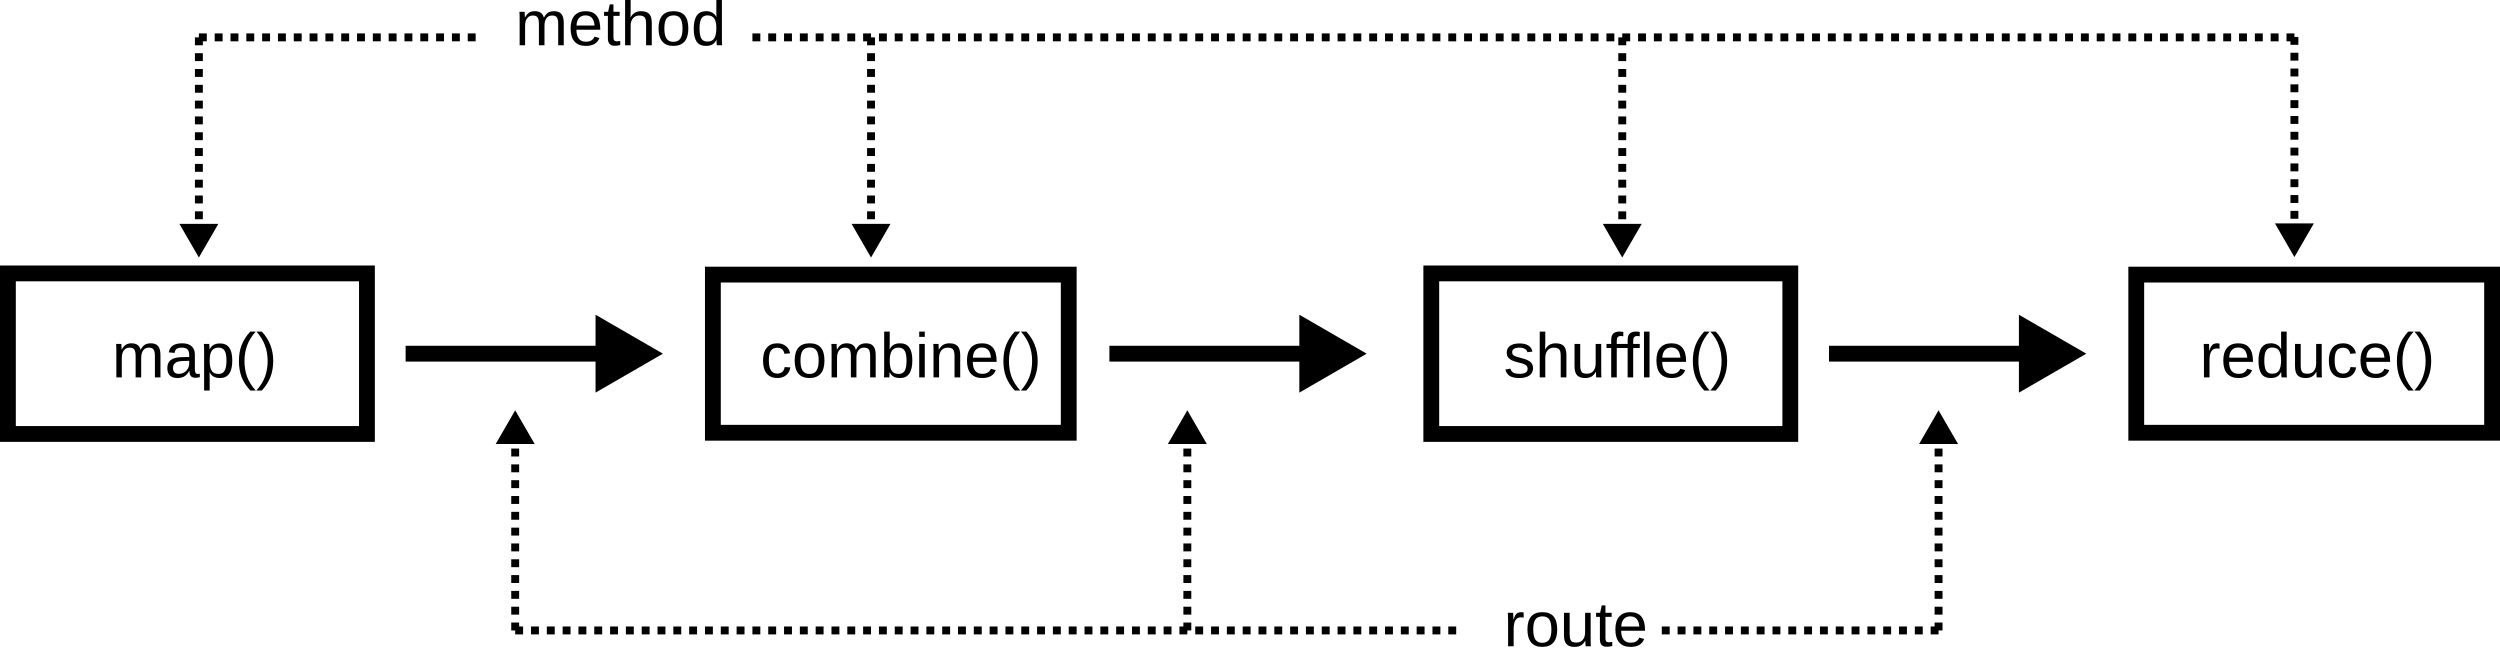
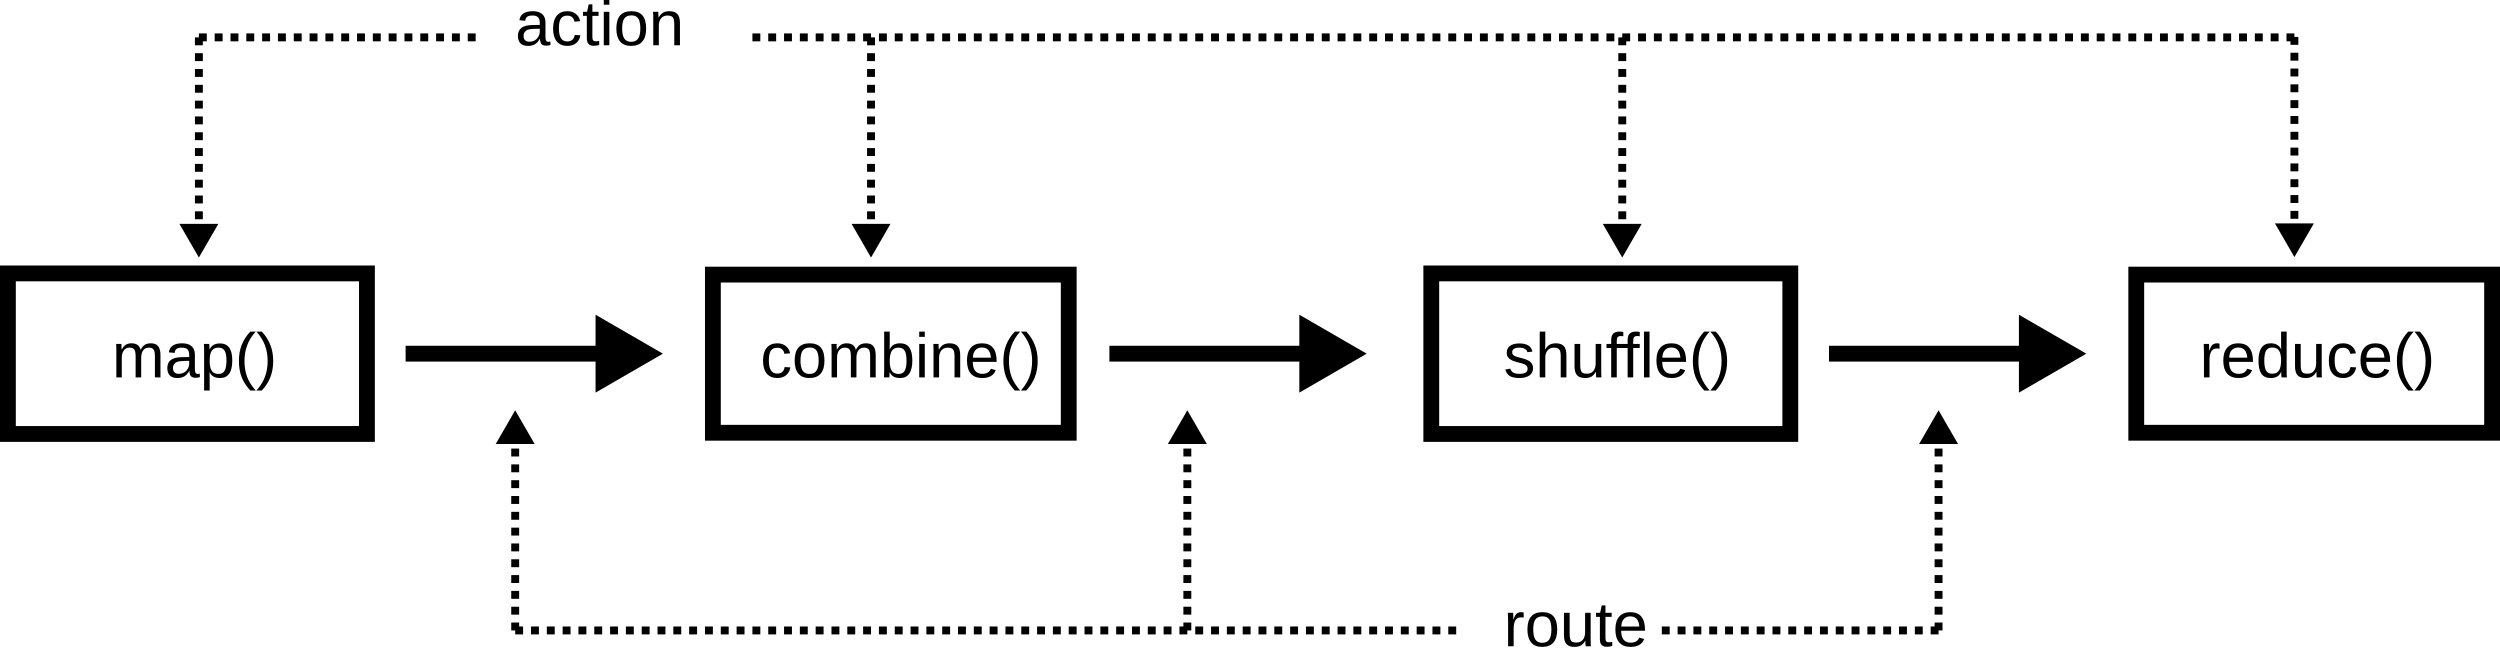
<svg xmlns="http://www.w3.org/2000/svg" xmlns:ns1="http://www.openswatchbook.org/uri/2009/osb" xmlns:xlink="http://www.w3.org/1999/xlink" width="316.151" height="81.82" id="svg2" version="1.1">
  <defs id="defs4">
    <marker orient="auto" refY="0" refX="0" id="TriangleOutL" style="overflow:visible">
      <path id="path4823" d="m 5.77,0 -8.65,5 0,-10 8.65,5 z" style="fill-rule:evenodd;stroke:#000000;stroke-width:1pt" transform="scale(0.8,0.8)" />
    </marker>
    <marker orient="auto" refY="0" refX="0" id="TriangleOutM" style="overflow:visible">
      <path id="path4826" d="m 5.77,0 -8.65,5 0,-10 8.65,5 z" style="fill-rule:evenodd;stroke:#000000;stroke-width:1pt" transform="scale(0.4,0.4)" />
    </marker>
    <marker orient="auto" refY="0" refX="0" id="TriangleOutS" style="overflow:visible">
      <path id="path4045" d="m 5.77,0 -8.65,5 0,-10 8.65,5 z" style="fill-rule:evenodd;stroke:#000000;stroke-width:1pt" transform="scale(0.2,0.2)" />
    </marker>
    <marker orient="auto" refY="0" refX="0" id="Arrow1Mend" style="overflow:visible">
      <path id="path3906" d="M 0,0 5,-5 -12.5,0 5,5 0,0 z" style="fill-rule:evenodd;stroke:#000000;stroke-width:1pt" transform="matrix(-0.4,0,0,-0.4,-4,0)" />
    </marker>
    <marker orient="auto" refY="0" refX="0" id="Arrow1Lend" style="overflow:visible">
      <path id="path3900" d="M 0,0 5,-5 -12.5,0 5,5 0,0 z" style="fill-rule:evenodd;stroke:#000000;stroke-width:1pt" transform="matrix(-0.8,0,0,-0.8,-10,0)" />
    </marker>
    <marker orient="auto" refY="0" refX="0" id="Arrow2Lend" style="overflow:visible">
      <path id="path3918" style="fill-rule:evenodd;stroke-width:0.625;stroke-linejoin:round" d="M 8.719,4.034 -2.207,0.016 8.719,-4.002 c -1.745,2.372 -1.735,5.617 -6e-7,8.035 z" transform="matrix(-1.1,0,0,-1.1,-1.1,0)" />
    </marker>
    <marker orient="auto" refY="0" refX="0" id="Arrow1Send" style="overflow:visible">
      <path id="path3912" d="M 0,0 5,-5 -12.5,0 5,5 0,0 z" style="fill-rule:evenodd;stroke:#000000;stroke-width:1pt" transform="matrix(-0.2,0,0,-0.2,-1.2,0)" />
    </marker>
    <linearGradient id="linearGradient5205" ns1:paint="solid">
      <stop style="stop-color:#370000;stop-opacity:1;" offset="0" id="stop5207" />
    </linearGradient>
    <linearGradient id="linearGradient907" xlink:href="#linearGradient900" />
    <linearGradient id="linearGradient906" xlink:href="#linearGradient900" />
    <linearGradient id="linearGradient905" xlink:href="#linearGradient900" />
    <linearGradient id="linearGradient904" xlink:href="#linearGradient900" />
    <linearGradient id="linearGradient903" xlink:href="#linearGradient900" />
    <linearGradient id="linearGradient900">
      <stop offset="0" id="stop901" style="stop-color: #000000;stop-opacity: 1.0;" />
      <stop offset="1" id="stop902" style="stop-color:#ffffff;stop-opacity:1;" />
    </linearGradient>
    <linearGradient id="linearGradient775" xlink:href="#linearGradient772" />
    <linearGradient id="linearGradient772">
      <stop offset="0" id="stop773" style="stop-color: #000000;stop-opacity: 1.0;" />
      <stop offset="1" id="stop774" style="stop-color:#ffffff;stop-opacity:1;" />
    </linearGradient>
    <linearGradient id="linearGradient907-9" xlink:href="#linearGradient900-2" />
    <linearGradient id="linearGradient906-7" xlink:href="#linearGradient900-2" />
    <linearGradient id="linearGradient905-2" xlink:href="#linearGradient900-2" />
    <linearGradient id="linearGradient904-9" xlink:href="#linearGradient900-2" />
    <linearGradient id="linearGradient903-7" xlink:href="#linearGradient900-2" />
    <linearGradient id="linearGradient900-2">
      <stop offset="0" id="stop901-5" style="stop-color: #000000;stop-opacity: 1.0;" />
      <stop offset="1" id="stop902-5" style="stop-color:#ffffff;stop-opacity:1;" />
    </linearGradient>
  </defs>
  <g id="layer2" transform="translate(-58.84861,60.72653)">
    <rect y="-26.151" x="59.849" height="20.303" width="45.402" id="rect5743" style="fill:none;stroke:#000000;stroke-width:2;stroke-miterlimit:3.767;stroke-opacity:1;stroke-dasharray:none" />
    <rect style="fill:none;stroke:#000000;stroke-width:2;stroke-miterlimit:3.767;stroke-opacity:1;stroke-dasharray:none" id="rect3232" width="45" height="20" x="149" y="-26" />
    <rect style="fill:none;stroke:#000000;stroke-width:2;stroke-miterlimit:3.767;stroke-opacity:1;stroke-dasharray:none" id="rect3036" width="45.402" height="20.303" x="239.849" y="-26.151" />
    <rect y="-26" x="329" height="20" width="45" id="rect3038" style="fill:none;stroke:#000000;stroke-width:2;stroke-miterlimit:3.767;stroke-opacity:1;stroke-dasharray:none" />
  </g>
  <g id="layer1" transform="translate(-244.8486,-137.6356)" style="display:inline">
    <text id="text5745" y="185.362" x="259" style="font-style:normal;font-variant:normal;font-weight:normal;font-stretch:normal;line-height:0%;font-family:Arial;-inkscape-font-specification:Arial;text-align:start;letter-spacing:0px;word-spacing:0px;writing-mode:lr-tb;text-anchor:start;fill:#000000;fill-opacity:1;stroke:none" xml:space="preserve">
      <tspan id="tspan3217" x="259" y="185.362" style="font-size:8px;line-height:1.25">map()</tspan>
    </text>
    <text xml:space="preserve" style="font-style:normal;font-variant:normal;font-weight:normal;font-stretch:normal;line-height:0%;font-family:Arial;-inkscape-font-specification:Arial;text-align:start;letter-spacing:0px;word-spacing:0px;writing-mode:lr-tb;text-anchor:start;fill:#000000;fill-opacity:1;stroke:none" x="341" y="185.362" id="text3234">
      <tspan id="tspan4085" x="341" y="185.362" style="font-size:8px;line-height:1.25">combine()</tspan>
    </text>
    <path id="path3238" d="M 296.143,182.362 H 323" style="fill:none;stroke:#000000;stroke-width:2;stroke-linecap:butt;stroke-linejoin:miter;stroke-miterlimit:3.767;stroke-dasharray:none;stroke-opacity:1;marker-end:url(#TriangleOutM)" />
    <text xml:space="preserve" style="font-style:normal;font-variant:normal;font-weight:normal;font-stretch:normal;line-height:0%;font-family:Arial;-inkscape-font-specification:Arial;text-align:start;letter-spacing:0px;word-spacing:0px;writing-mode:lr-tb;text-anchor:start;fill:#000000;fill-opacity:1;stroke:none" x="435" y="185.362" id="text3040">
      <tspan y="185.362" x="435" id="tspan3042" style="font-size:8px;line-height:1.25">shuffle()</tspan>
    </text>
    <text id="text3044" y="185.362" x="523" style="font-style:normal;font-variant:normal;font-weight:normal;font-stretch:normal;line-height:0%;font-family:Arial;-inkscape-font-specification:Arial;text-align:start;letter-spacing:0px;word-spacing:0px;writing-mode:lr-tb;text-anchor:start;fill:#000000;fill-opacity:1;stroke:none" xml:space="preserve">
      <tspan y="185.362" x="523" id="tspan3046" style="font-size:8px;line-height:1.25">reduce()</tspan>
    </text>
    <path style="fill:none;stroke:#000000;stroke-width:2;stroke-linecap:butt;stroke-linejoin:miter;stroke-miterlimit:3.767;stroke-dasharray:none;stroke-opacity:1;marker-end:url(#TriangleOutM)" d="M 476.143,182.362 H 503" id="path3048" />
    <path style="fill:none;stroke:#000000;stroke-width:2;stroke-linecap:butt;stroke-linejoin:miter;stroke-miterlimit:3.767;stroke-dasharray:none;stroke-opacity:1;marker-end:url(#TriangleOutM)" d="M 385.143,182.362 H 412" id="path3050" />
    <text id="text3056" y="143.362" x="310" style="font-style:normal;font-variant:normal;font-weight:normal;font-stretch:normal;line-height:0%;font-family:Arial;-inkscape-font-specification:Arial;text-align:start;letter-spacing:0px;word-spacing:0px;writing-mode:lr-tb;text-anchor:start;fill:#000000;fill-opacity:1;stroke:none" xml:space="preserve">
-       <tspan y="143.362" x="310" id="tspan3058" style="font-size:8px;line-height:1.25">method</tspan>
+       <tspan y="143.362" x="310" id="tspan3058" style="font-size:8px;line-height:1.25">action</tspan>
    </text>
    <text xml:space="preserve" style="font-style:normal;font-variant:normal;font-weight:normal;font-stretch:normal;line-height:0%;font-family:Arial;-inkscape-font-specification:Arial;text-align:start;letter-spacing:0px;word-spacing:0px;writing-mode:lr-tb;text-anchor:start;fill:#000000;fill-opacity:1;stroke:none" x="435" y="219.362" id="text3060">
      <tspan id="tspan3062" x="435" y="219.362" style="font-size:8px;line-height:1.25">route</tspan>
    </text>
    <path style="fill:none;stroke:#000000;stroke-width:1;stroke-linecap:butt;stroke-linejoin:miter;stroke-miterlimit:4;stroke-dasharray:1, 1;stroke-dashoffset:0;stroke-opacity:1;marker-start:none;marker-end:url(#TriangleOutM)" d="M 25.151,9 V 34" id="path3150" transform="translate(244.8486,133.3622)" />
    <path style="fill:none;stroke:#000000;stroke-width:1;stroke-linecap:butt;stroke-linejoin:miter;stroke-miterlimit:4;stroke-dasharray:1, 1;stroke-dashoffset:0;stroke-opacity:1;marker-start:none;marker-end:url(#TriangleOutM)" d="M 110.151,9 V 34" id="path3152" transform="translate(244.8486,133.3622)" />
    <path style="fill:none;stroke:#000000;stroke-width:1;stroke-linecap:butt;stroke-linejoin:miter;stroke-miterlimit:4;stroke-dasharray:1, 1;stroke-dashoffset:0;stroke-opacity:1;marker-start:none;marker-end:url(#TriangleOutM)" d="M 205.151,9 V 34" id="path3154" transform="translate(244.8486,133.3622)" />
    <path style="fill:none;stroke:#000000;stroke-width:1;stroke-linecap:butt;stroke-linejoin:miter;stroke-miterlimit:4;stroke-dasharray:1, 1;stroke-dashoffset:0;stroke-opacity:1" d="m 25.151,9 h 35" id="path3158" transform="translate(244.8486,133.3622)" />
    <path style="fill:none;stroke:#000000;stroke-width:1;stroke-linecap:butt;stroke-linejoin:miter;stroke-miterlimit:4;stroke-dasharray:1, 1;stroke-dashoffset:0;stroke-opacity:1;marker-end:url(#TriangleOutM)" d="m 535,142.304 v 25" id="path4386" />
    <path style="fill:none;stroke:#000000;stroke-width:1;stroke-linecap:butt;stroke-linejoin:miter;stroke-miterlimit:4;stroke-dasharray:1, 1;stroke-dashoffset:0;stroke-opacity:1" d="m 95.151,9 h 195" id="path4582" transform="translate(244.8486,133.3622)" />
    <path id="path4584" d="m 310,217.362 v -25" style="fill:none;stroke:#000000;stroke-width:1;stroke-linecap:butt;stroke-linejoin:miter;stroke-miterlimit:4;stroke-dasharray:1, 1;stroke-dashoffset:0;stroke-opacity:1;marker-start:none;marker-end:url(#TriangleOutM)" />
    <path id="path4586" d="m 395,217.362 v -25" style="fill:none;stroke:#000000;stroke-width:1;stroke-linecap:butt;stroke-linejoin:miter;stroke-miterlimit:4;stroke-dasharray:1, 1;stroke-dashoffset:0;stroke-opacity:1;marker-start:none;marker-end:url(#TriangleOutM)" />
    <path id="path4588" d="m 490,217.362 v -25" style="fill:none;stroke:#000000;stroke-width:1;stroke-linecap:butt;stroke-linejoin:miter;stroke-miterlimit:4;stroke-dasharray:1, 1;stroke-dashoffset:0;stroke-opacity:1;marker-start:none;marker-end:url(#TriangleOutM)" />
    <path style="fill:none;stroke:#000000;stroke-width:1;stroke-linecap:butt;stroke-linejoin:miter;stroke-miterlimit:4;stroke-dasharray:1, 1;stroke-dashoffset:0;stroke-opacity:1" d="m 65.151,84 h 120" id="path4590" transform="translate(244.8486,133.3622)" />
    <path style="fill:none;stroke:#000000;stroke-width:1;stroke-linecap:butt;stroke-linejoin:miter;stroke-miterlimit:4;stroke-dasharray:1, 1;stroke-dashoffset:0;stroke-opacity:1" d="m 245.151,84 h -35" id="path4592" transform="translate(244.8486,133.3622)" />
  </g>
</svg>
